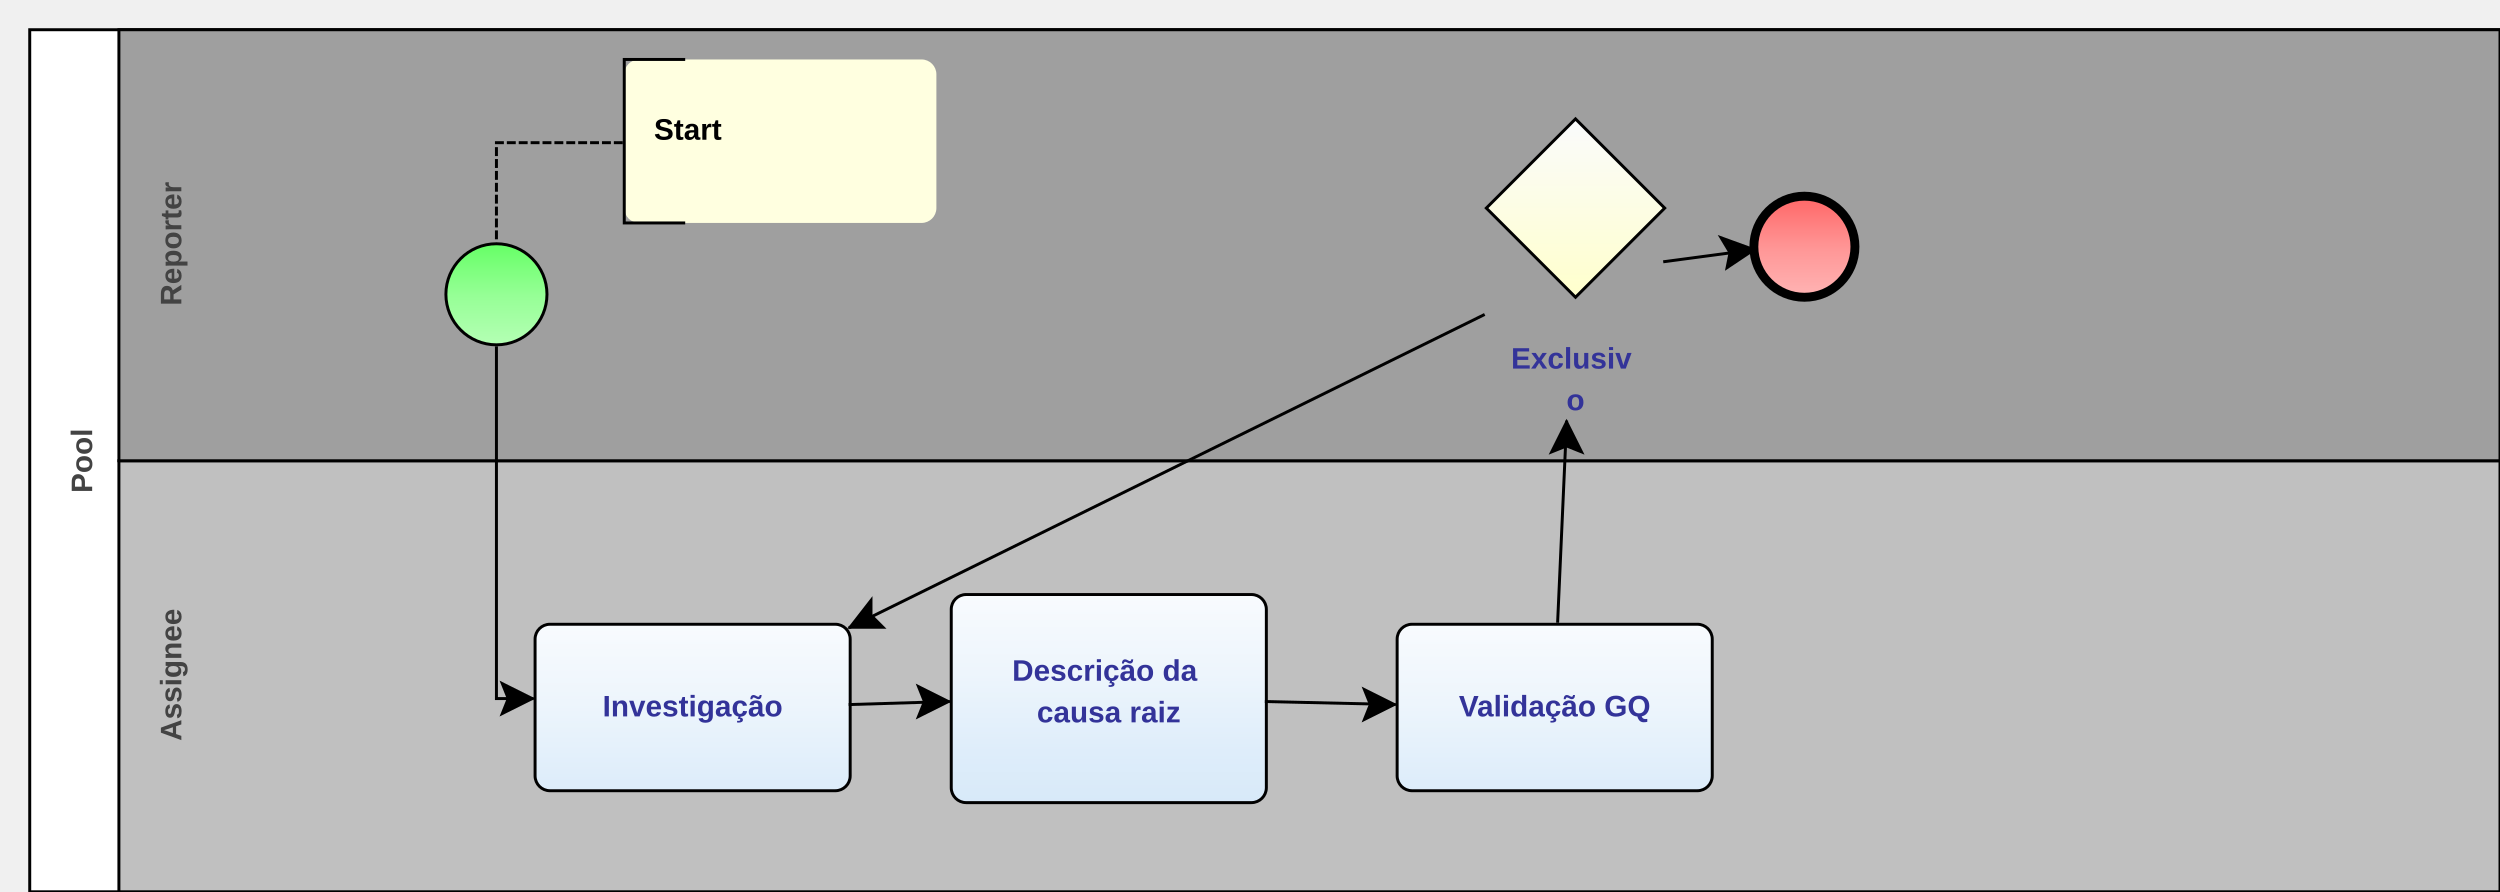
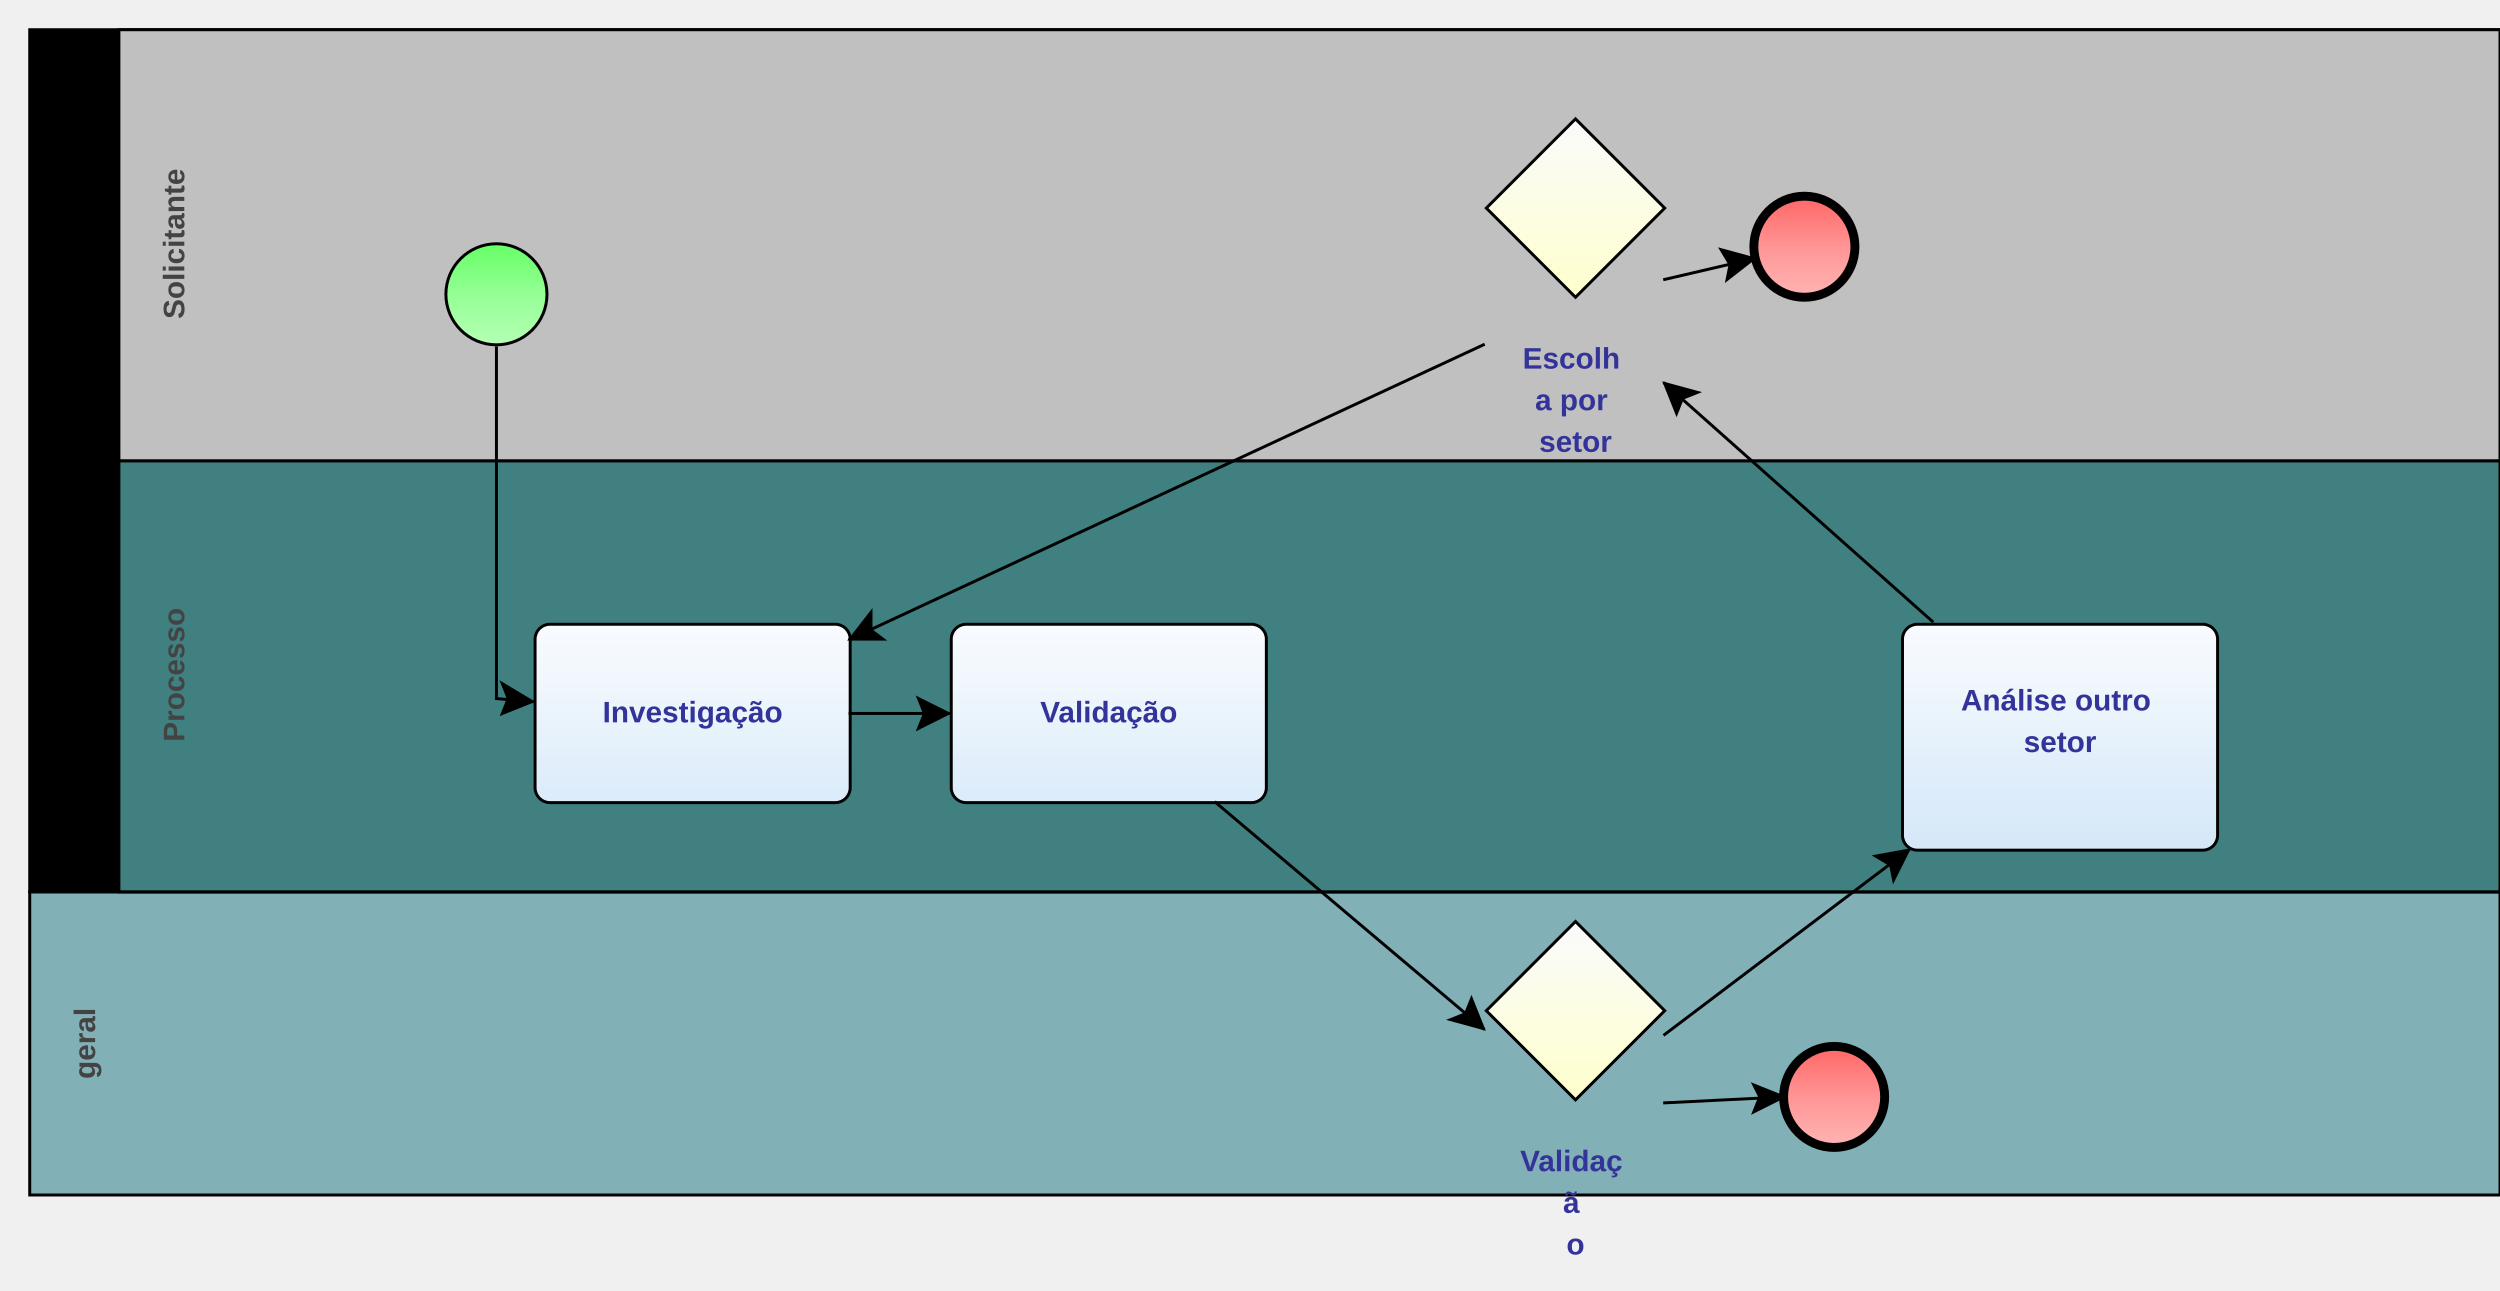
- <svg xmlns="http://www.w3.org/2000/svg" xmlns:xlink="http://www.w3.org/1999/xlink" style="stroke-dasharray:none; shape-rendering:auto; font-family:'Arial'; text-rendering:auto; fill-opacity:1; color-interpolation:auto; color-rendering:auto; font-size:12; fill:black; stroke:black; image-rendering:auto; stroke-miterlimit:10; stroke-linecap:square; stroke-linejoin:miter; font-style:normal; stroke-width:1; stroke-dashoffset:0; font-weight:normal; stroke-opacity:1;" contentScriptType="text/ecmascript" preserveAspectRatio="xMidYMid meet" zoomAndPan="magnify" version="1.0" contentStyleType="text/css" xml:xlink="http://www.w3.org/1999/xlink" width="841" height="300">
-   <rect x="10" y="10" width="831" height="290" ry="0" rx="0" style="stroke:#000000; fill:#FFFFFF" />
-   <rect x="40" y="155" width="801" height="145" ry="0" rx="0" style="stroke:#000000; fill:#C0C0C0" />
-   <g componentSequence="3">
-     <text x="-227" y="47" transform="rotate(270)" text-anchor="middle" style="font-weight:bold;font-size:10px;stroke:none; fill:#434343">
-       <tspan dy="14" x="-227">Assignee</tspan>
+ <svg xmlns="http://www.w3.org/2000/svg" xmlns:xlink="http://www.w3.org/1999/xlink" style="stroke-dasharray:none; shape-rendering:auto; font-family:'Arial'; text-rendering:auto; fill-opacity:1; color-interpolation:auto; color-rendering:auto; font-size:12; fill:black; stroke:black; image-rendering:auto; stroke-miterlimit:10; stroke-linecap:square; stroke-linejoin:miter; font-style:normal; stroke-width:1; stroke-dashoffset:0; font-weight:normal; stroke-opacity:1;" contentScriptType="text/ecmascript" preserveAspectRatio="xMidYMid meet" zoomAndPan="magnify" version="1.0" contentStyleType="text/css" xml:xlink="http://www.w3.org/1999/xlink" width="841" height="434">
+   <rect x="10" y="300" width="831" height="102" ry="0" rx="0" style="stroke:#000000; fill:#82B0B7" />
+   <g componentSequence="26">
+     <text x="-351" y="18" transform="rotate(270)" text-anchor="middle" style="font-weight:bold;font-size:10px;stroke:none; fill:#434343">
+       <tspan dy="14" x="-351">geral</tspan>
    </text>
  </g>
-   <rect x="40" y="10" width="801" height="145" ry="0" rx="0" style="stroke:#000000; fill:#9F9F9F" />
+   <rect x="10" y="10" width="831" height="290" ry="0" rx="0" style="stroke:#000000; fill:#000000" />
+   <rect x="40" y="155" width="801" height="145" ry="0" rx="0" style="stroke:#000000; fill:#408080" />
+   <g componentSequence="3">
+     <text x="-227" y="48" transform="rotate(270)" text-anchor="middle" style="font-weight:bold;font-size:10px;stroke:none; fill:#434343">
+       <tspan dy="14" x="-227">Processo</tspan>
+     </text>
+   </g>
+   <rect x="40" y="10" width="801" height="145" ry="0" rx="0" style="stroke:#000000; fill:#C0C0C0" />
  <g componentSequence="2">
-     <text x="-82" y="47" transform="rotate(270)" text-anchor="middle" style="font-weight:bold;font-size:10px;stroke:none; fill:#434343">
-       <tspan dy="14" x="-82">Reporter</tspan>
+     <text x="-82" y="48" transform="rotate(270)" text-anchor="middle" style="font-weight:bold;font-size:10px;stroke:none; fill:#434343">
+       <tspan dy="14" x="-82">Solicitante</tspan>
    </text>
  </g>
  <g componentSequence="1">
-     <text x="-155" y="17" transform="rotate(270)" text-anchor="middle" style="font-weight:bold;font-size:10px;stroke:none; fill:#434343">
-       <tspan dy="14" x="-155">Pool</tspan>
-     </text>
+     <text x="-155" y="18" transform="rotate(270)" text-anchor="middle" style="font-weight:bold;font-size:10px;stroke:none; fill:#434343" />
  </g>
  <g sequence="4">
-     <ellipse cx="167" cy="99" rx="17" ry="17" stroke-width="1" style="fill:url(#linearGradient66FF6696FF96B6FFB6_951265098);" stroke="336633" />
+     <ellipse cx="167" cy="99" rx="17" ry="17" stroke-width="1" style="fill:url(#linearGradient66FF6696FF96B6FFB6_1368882663);" stroke="336633" />
  </g>
  <g sequence="5">
-     <rect x="180" y="210" width="106" height="56" ry="5" rx="5" style="fill:url(#linearGradientF8FBFEEDF5FCDEEDFAD4E7F8E2E5E9_913624620);" stroke="191970" />
+     <rect x="180" y="210" width="106" height="60" ry="5" rx="5" style="fill:url(#linearGradientF8FBFEEDF5FCDEEDFAD4E7F8E2E5E9_1599113637);" stroke="191970" />
  </g>
  <g componentSequence="5">
-     <text x="233" y="227" text-anchor="middle" style="font-weight:bold;font-size:10px;stroke:none; fill:#333399">
+     <text x="233" y="229" text-anchor="middle" style="font-weight:bold;font-size:10px;stroke:none; fill:#333399">
      <tspan dy="14" x="233">Investigação</tspan>
    </text>
  </g>
-   <rect x="210" y="20" width="105" height="55" ry="5" rx="5" style="stroke:none; fill:#FFFFE0" />
-   <g componentSequence="7">
-     <text x="220" y="33" text-anchor="left" style="font-weight:bold;font-size:10px;stroke:none; fill:#000000">
-       <tspan dy="14" x="220">Start</tspan>
-     </text>
-   </g>
-   <path style="fill:none; stroke-width:1; stroke:#000000;" d="M230.0 20.0 L210.0 20.0 L210.0 75.0 L230.0 75.0" />
  <g sequence="9">
-     <rect x="320" y="200" width="106" height="70" ry="5" rx="5" style="fill:url(#linearGradientF8FBFEEDF5FCDEEDFAD4E7F8E2E5E9_843795514);" stroke="191970" />
+     <rect x="320" y="210" width="106" height="60" ry="5" rx="5" style="fill:url(#linearGradientF8FBFEEDF5FCDEEDFAD4E7F8E2E5E9_1534006935);" stroke="191970" />
  </g>
  <g componentSequence="9">
-     <text x="373" y="215" text-anchor="middle" style="font-weight:bold;font-size:10px;stroke:none; fill:#333399">
-       <tspan dy="14" x="373">Descrição da</tspan>
-       <tspan dy="14" x="373">causa raiz</tspan>
+     <text x="373" y="229" text-anchor="middle" style="font-weight:bold;font-size:10px;stroke:none; fill:#333399">
+       <tspan dy="14" x="373">Validação</tspan>
    </text>
  </g>
  <g sequence="11">
-     <rect x="470" y="210" width="106" height="56" ry="5" rx="5" style="fill:url(#linearGradientF8FBFEEDF5FCDEEDFAD4E7F8E2E5E9_2001323031);" stroke="191970" />
+     <rect x="640" y="210" width="106" height="76" ry="5" rx="5" style="fill:url(#linearGradientF8FBFEEDF5FCDEEDFAD4E7F8E2E5E9_510493598);" stroke="191970" />
  </g>
  <g componentSequence="11">
-     <text x="523" y="227" text-anchor="middle" style="font-weight:bold;font-size:10px;stroke:none; fill:#333399">
-       <tspan dy="14" x="523">Validação GQ</tspan>
+     <text x="693" y="225" text-anchor="middle" style="font-weight:bold;font-size:10px;stroke:none; fill:#333399">
+       <tspan dy="14" x="693">Análise outro</tspan>
+       <tspan dy="14" x="693">setor</tspan>
    </text>
  </g>
  <g sequence="16">
-     <ellipse cx="607" cy="83" rx="17" ry="17" stroke-width="3" style="fill:url(#linearGradientFF6666FF9696FFB6B6_1457599683);" stroke="993333" />
+     <ellipse cx="607" cy="83" rx="17" ry="17" stroke-width="3" style="fill:url(#linearGradientFF6666FF9696FFB6B6_1962913265);" stroke="993333" />
  </g>
  <g sequence="17">
-     <polygon points=" 500 70 530 40 560 70 530 100 500 70" style="fill:url(#linearGradientFAFBFCFFFFCC_1182045597);" stroke="000000" />
+     <polygon points=" 500 70 530 40 560 70 530 100 500 70" style="fill:url(#linearGradientFAFBFCFFFFCC_800661354);" stroke="000000" />
  </g>
  <g componentSequence="17">
    <text x="530" y="110" text-anchor="middle" style="font-weight:bold;font-size:10px;stroke:none; fill:#333399">
-       <tspan dy="14" x="530">Exclusiv</tspan>
+       <tspan dy="14" x="530">Escolh</tspan>
+       <tspan dy="14" x="530">a por</tspan>
+       <tspan dy="14" x="530">setor</tspan>
+     </text>
+   </g>
+   <g sequence="21">
+     <polygon points=" 500 340 530 310 560 340 530 370 500 340" style="fill:url(#linearGradientFAFBFCFFFFCC_214003620);" stroke="000000" />
+   </g>
+   <g componentSequence="21">
+     <text x="530" y="380" text-anchor="middle" style="font-weight:bold;font-size:10px;stroke:none; fill:#333399">
+       <tspan dy="14" x="530">Validaç</tspan>
+       <tspan dy="14" x="530">ã</tspan>
      <tspan dy="14" x="530">o</tspan>
    </text>
+   </g>
+   <g sequence="24">
+     <ellipse cx="617" cy="369" rx="17" ry="17" stroke-width="3" style="fill:url(#linearGradientFF6666FF9696FFB6B6_2118286545);" stroke="993333" />
  </g>
  <g componentSequence="6">
    <text x="177" y="182" style="font-size:10px;font-weight:none;stroke:none; fill:#333399" text-anchor="left" />
  </g>
-   <g componentSequence="8">
-     <text x="182" y="48" style="font-size:10px;font-weight:none;stroke:none; fill:#333399" text-anchor="left" />
-   </g>
  <g componentSequence="10">
-     <text x="313" y="237" style="font-size:10px;font-weight:none;stroke:none; fill:#333399" text-anchor="left" />
-   </g>
-   <g componentSequence="12">
-     <text x="458" y="237" style="font-size:10px;font-weight:none;stroke:none; fill:#333399" text-anchor="left" />
+     <text x="313" y="240" style="font-size:10px;font-weight:none;stroke:none; fill:#333399" text-anchor="left" />
  </g>
  <g componentSequence="18">
-     <text x="536" y="176" style="font-size:10px;font-weight:none;stroke:none; fill:#333399" text-anchor="left" />
+     <text x="615" y="169" style="font-size:10px;font-weight:none;stroke:none; fill:#333399" text-anchor="left" />
  </g>
  <g componentSequence="19">
-     <text x="403" y="159" style="font-size:10px;font-weight:none;stroke:none; fill:#333399" text-anchor="left" />
+     <text x="403" y="166" style="font-size:10px;font-weight:none;stroke:none; fill:#333399" text-anchor="left" />
  </g>
  <g componentSequence="20">
-     <text x="585" y="87" style="font-size:10px;font-weight:none;stroke:none; fill:#333399" text-anchor="left" />
+     <text x="585" y="91" style="font-size:10px;font-weight:none;stroke:none; fill:#333399" text-anchor="left" />
  </g>
-   <path style="fill:none; stroke:#000000;stroke-width:1" d="M167.0 117.0 L167.0 235.0 L179.0 235.0" />
-   <polygon style="fill:#000000; stroke:#000000;" points=" 169 230 179 235 169 240 171 235" />
-   <path style="fill:none; stroke:#000000;stroke-dasharray:2" d="M209.0 48.0 L167.0 48.0 L167.0 81.0" />
-   <path style="fill:none; stroke:#000000;stroke-width:1" d="M286.0 237.0 L319.0 236.0" />
-   <polygon style="fill:#000000; stroke:#000000;" points=" 309 231 319 236 309 241 311 236" />
-   <path style="fill:none; stroke:#000000;stroke-width:1" d="M499.0 106.0 L286.0 211.0" />
-   <polygon style="fill:#000000; stroke:#000000;" points=" 297 211 286 211 293 202 293 207" />
-   <path style="fill:none; stroke:#000000;stroke-width:1" d="M426.0 236.0 L469.0 237.0" />
-   <polygon style="fill:#000000; stroke:#000000;" points=" 459 232 469 237 459 242 461 237" />
-   <path style="fill:none; stroke:#000000;stroke-width:1" d="M524.0 209.0 L527.0 142.0" />
-   <polygon style="fill:#000000; stroke:#000000;" points=" 522 152 527 142 532 152 527 150" />
-   <path style="fill:none; stroke:#000000;stroke-width:1" d="M560.0 88.0 L590.0 84.0" />
-   <polygon style="fill:#000000; stroke:#000000;" points=" 579 80 590 84 581 90 582 85" />
+   <g componentSequence="22">
+     <text x="464" y="308" style="font-size:10px;font-weight:none;stroke:none; fill:#333399" text-anchor="left" />
+   </g>
+   <g componentSequence="23">
+     <text x="611" y="317" style="font-size:10px;font-weight:none;stroke:none; fill:#333399" text-anchor="left" />
+   </g>
+   <g componentSequence="25">
+     <text x="590" y="371" style="font-size:10px;font-weight:none;stroke:none; fill:#333399" text-anchor="left" />
+   </g>
+   <path style="fill:none; stroke:#000000;stroke-width:1" d="M167.0 117.0 L167.0 235.0 L179.0 236.0" />
+   <polygon style="fill:#000000; stroke:#000000;" points=" 169 230 179 236 169 240 171 235" />
+   <path style="fill:none; stroke:#000000;stroke-width:1" d="M286.0 240.0 L319.0 240.0" />
+   <polygon style="fill:#000000; stroke:#000000;" points=" 309 235 319 240 309 245 311 240" />
+   <path style="fill:none; stroke:#000000;stroke-width:1" d="M499.0 116.0 L286.0 215.0" />
+   <polygon style="fill:#000000; stroke:#000000;" points=" 297 215 286 215 293 206 293 212" />
+   <path style="fill:none; stroke:#000000;stroke-width:1" d="M409.0 270.0 L499.0 346.0" />
+   <polygon style="fill:#000000; stroke:#000000;" points=" 495 336 499 346 488 343 493 341" />
+   <path style="fill:none; stroke:#000000;stroke-width:1" d="M650.0 209.0 L560.0 129.0" />
+   <polygon style="fill:#000000; stroke:#000000;" points=" 564 139 560 129 571 132 566 134" />
+   <path style="fill:none; stroke:#000000;stroke-width:1" d="M560.0 348.0 L642.0 286.0" />
+   <polygon style="fill:#000000; stroke:#000000;" points=" 631 288 642 286 637 296 636 291" />
+   <path style="fill:none; stroke:#000000;stroke-width:1" d="M560.0 94.0 L590.0 87.0" />
+   <polygon style="fill:#000000; stroke:#000000;" points=" 579 84 590 87 581 94 582 89" />
+   <path style="fill:none; stroke:#000000;stroke-width:1" d="M560.0 371.0 L600.0 369.0" />
+   <polygon style="fill:#000000; stroke:#000000;" points=" 590 365 600 369 590 374 592 369" />
  <defs>
-     <linearGradient xlink:href="#linearGradient66FF6696FF96B6FFB6" id="linearGradient66FF6696FF96B6FFB6_951265098" x1="0" y1="82.0" x2="0" y2="117.0" gradientUnits="userSpaceOnUse" xlink:type="simple" xlink:actuate="onLoad" xlink:show="other" />
+     <linearGradient xlink:href="#linearGradient66FF6696FF96B6FFB6" id="linearGradient66FF6696FF96B6FFB6_1368882663" x1="0" y1="82.0" x2="0" y2="117.0" gradientUnits="userSpaceOnUse" xlink:type="simple" xlink:actuate="onLoad" xlink:show="other" />
    <linearGradient id="linearGradient66FF6696FF96B6FFB6">
      <stop style="stop-color:#66FF66;stop-opacity:1;" offset="0.0" id="stop66FF66" />
      <stop style="stop-color:#96FF96;stop-opacity:1;" offset="0.5" id="stop96FF96" />
      <stop style="stop-color:#B6FFB6;stop-opacity:1;" offset="1.0" id="stopB6FFB6" />
    </linearGradient>
-     <linearGradient xlink:href="#linearGradientF8FBFEEDF5FCDEEDFAD4E7F8E2E5E9" id="linearGradientF8FBFEEDF5FCDEEDFAD4E7F8E2E5E9_913624620" x1="0" y1="210.0" x2="0" y2="316.0" gradientUnits="userSpaceOnUse" xlink:type="simple" xlink:actuate="onLoad" xlink:show="other" />
+     <linearGradient xlink:href="#linearGradientF8FBFEEDF5FCDEEDFAD4E7F8E2E5E9" id="linearGradientF8FBFEEDF5FCDEEDFAD4E7F8E2E5E9_1599113637" x1="0" y1="210.0" x2="0" y2="316.0" gradientUnits="userSpaceOnUse" xlink:type="simple" xlink:actuate="onLoad" xlink:show="other" />
    <linearGradient id="linearGradientF8FBFEEDF5FCDEEDFAD4E7F8E2E5E9">
      <stop style="stop-color:#F8FBFE;stop-opacity:1;" offset="0.0" id="stopF8FBFE" />
      <stop style="stop-color:#EDF5FC;stop-opacity:1;" offset="0.25" id="stopEDF5FC" />
      <stop style="stop-color:#DEEDFA;stop-opacity:1;" offset="0.5" id="stopDEEDFA" />
      <stop style="stop-color:#D4E7F8;stop-opacity:1;" offset="0.75" id="stopD4E7F8" />
      <stop style="stop-color:#E2E5E9;stop-opacity:1;" offset="1.0" id="stopE2E5E9" />
    </linearGradient>
-     <linearGradient xlink:href="#linearGradientF8FBFEEDF5FCDEEDFAD4E7F8E2E5E9" id="linearGradientF8FBFEEDF5FCDEEDFAD4E7F8E2E5E9_843795514" x1="0" y1="200.0" x2="0" y2="306.0" gradientUnits="userSpaceOnUse" xlink:type="simple" xlink:actuate="onLoad" xlink:show="other" />
-     <linearGradient xlink:href="#linearGradientF8FBFEEDF5FCDEEDFAD4E7F8E2E5E9" id="linearGradientF8FBFEEDF5FCDEEDFAD4E7F8E2E5E9_2001323031" x1="0" y1="210.0" x2="0" y2="316.0" gradientUnits="userSpaceOnUse" xlink:type="simple" xlink:actuate="onLoad" xlink:show="other" />
-     <linearGradient xlink:href="#linearGradientFF6666FF9696FFB6B6" id="linearGradientFF6666FF9696FFB6B6_1457599683" x1="0" y1="66.0" x2="0" y2="101.0" gradientUnits="userSpaceOnUse" xlink:type="simple" xlink:actuate="onLoad" xlink:show="other" />
+     <linearGradient xlink:href="#linearGradientF8FBFEEDF5FCDEEDFAD4E7F8E2E5E9" id="linearGradientF8FBFEEDF5FCDEEDFAD4E7F8E2E5E9_1534006935" x1="0" y1="210.0" x2="0" y2="316.0" gradientUnits="userSpaceOnUse" xlink:type="simple" xlink:actuate="onLoad" xlink:show="other" />
+     <linearGradient xlink:href="#linearGradientF8FBFEEDF5FCDEEDFAD4E7F8E2E5E9" id="linearGradientF8FBFEEDF5FCDEEDFAD4E7F8E2E5E9_510493598" x1="0" y1="210.0" x2="0" y2="316.0" gradientUnits="userSpaceOnUse" xlink:type="simple" xlink:actuate="onLoad" xlink:show="other" />
+     <linearGradient xlink:href="#linearGradientFF6666FF9696FFB6B6" id="linearGradientFF6666FF9696FFB6B6_1962913265" x1="0" y1="66.0" x2="0" y2="101.0" gradientUnits="userSpaceOnUse" xlink:type="simple" xlink:actuate="onLoad" xlink:show="other" />
    <linearGradient id="linearGradientFF6666FF9696FFB6B6">
      <stop style="stop-color:#FF6666;stop-opacity:1;" offset="0.0" id="stopFF6666" />
      <stop style="stop-color:#FF9696;stop-opacity:1;" offset="0.5" id="stopFF9696" />
      <stop style="stop-color:#FFB6B6;stop-opacity:1;" offset="1.0" id="stopFFB6B6" />
    </linearGradient>
-     <linearGradient xlink:href="#linearGradientFAFBFCFFFFCC" id="linearGradientFAFBFCFFFFCC_1182045597" x1="0" y1="40.0" x2="0" y2="100.0" gradientUnits="userSpaceOnUse" xlink:type="simple" xlink:actuate="onLoad" xlink:show="other" />
+     <linearGradient xlink:href="#linearGradientFAFBFCFFFFCC" id="linearGradientFAFBFCFFFFCC_800661354" x1="0" y1="40.0" x2="0" y2="100.0" gradientUnits="userSpaceOnUse" xlink:type="simple" xlink:actuate="onLoad" xlink:show="other" />
    <linearGradient id="linearGradientFAFBFCFFFFCC">
      <stop style="stop-color:#FAFBFC;stop-opacity:1;" offset="0.0" id="stopFAFBFC" />
      <stop style="stop-color:#FFFFCC;stop-opacity:1;" offset="1.0" id="stopFFFFCC" />
    </linearGradient>
+     <linearGradient xlink:href="#linearGradientFAFBFCFFFFCC" id="linearGradientFAFBFCFFFFCC_214003620" x1="0" y1="310.0" x2="0" y2="370.0" gradientUnits="userSpaceOnUse" xlink:type="simple" xlink:actuate="onLoad" xlink:show="other" />
+     <linearGradient xlink:href="#linearGradientFF6666FF9696FFB6B6" id="linearGradientFF6666FF9696FFB6B6_2118286545" x1="0" y1="352.0" x2="0" y2="387.0" gradientUnits="userSpaceOnUse" xlink:type="simple" xlink:actuate="onLoad" xlink:show="other" />
  </defs>
</svg>
